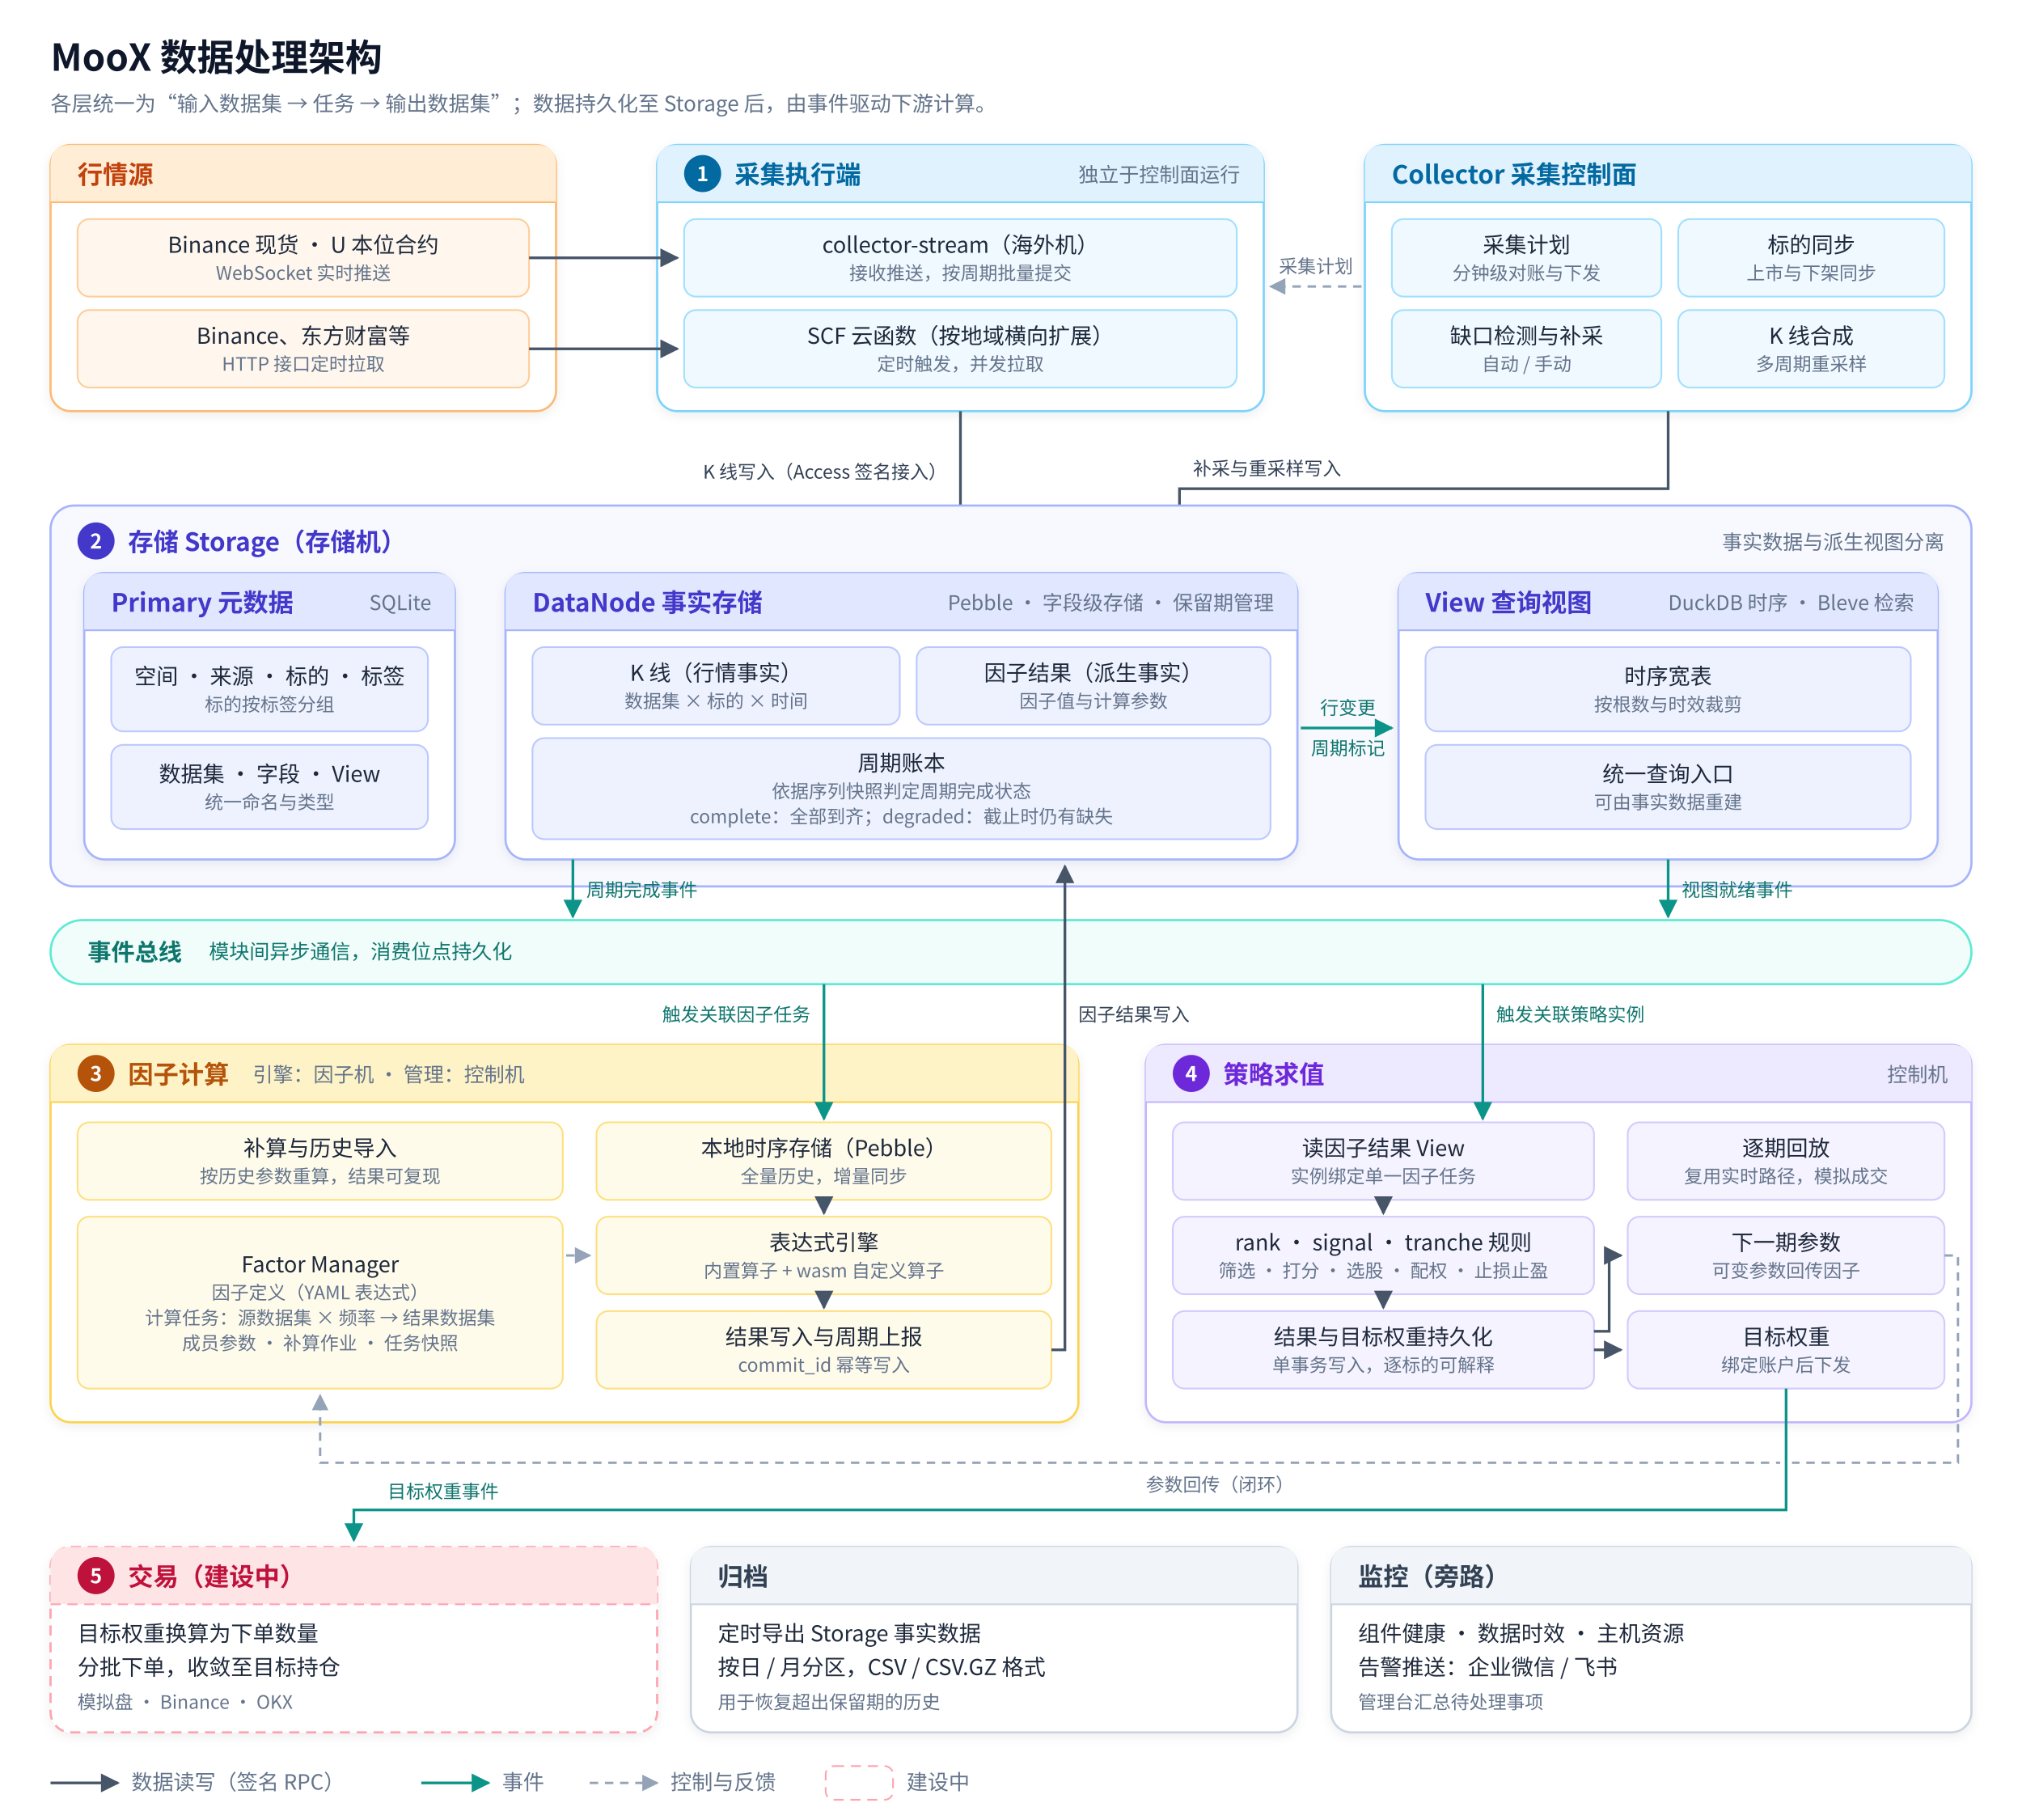
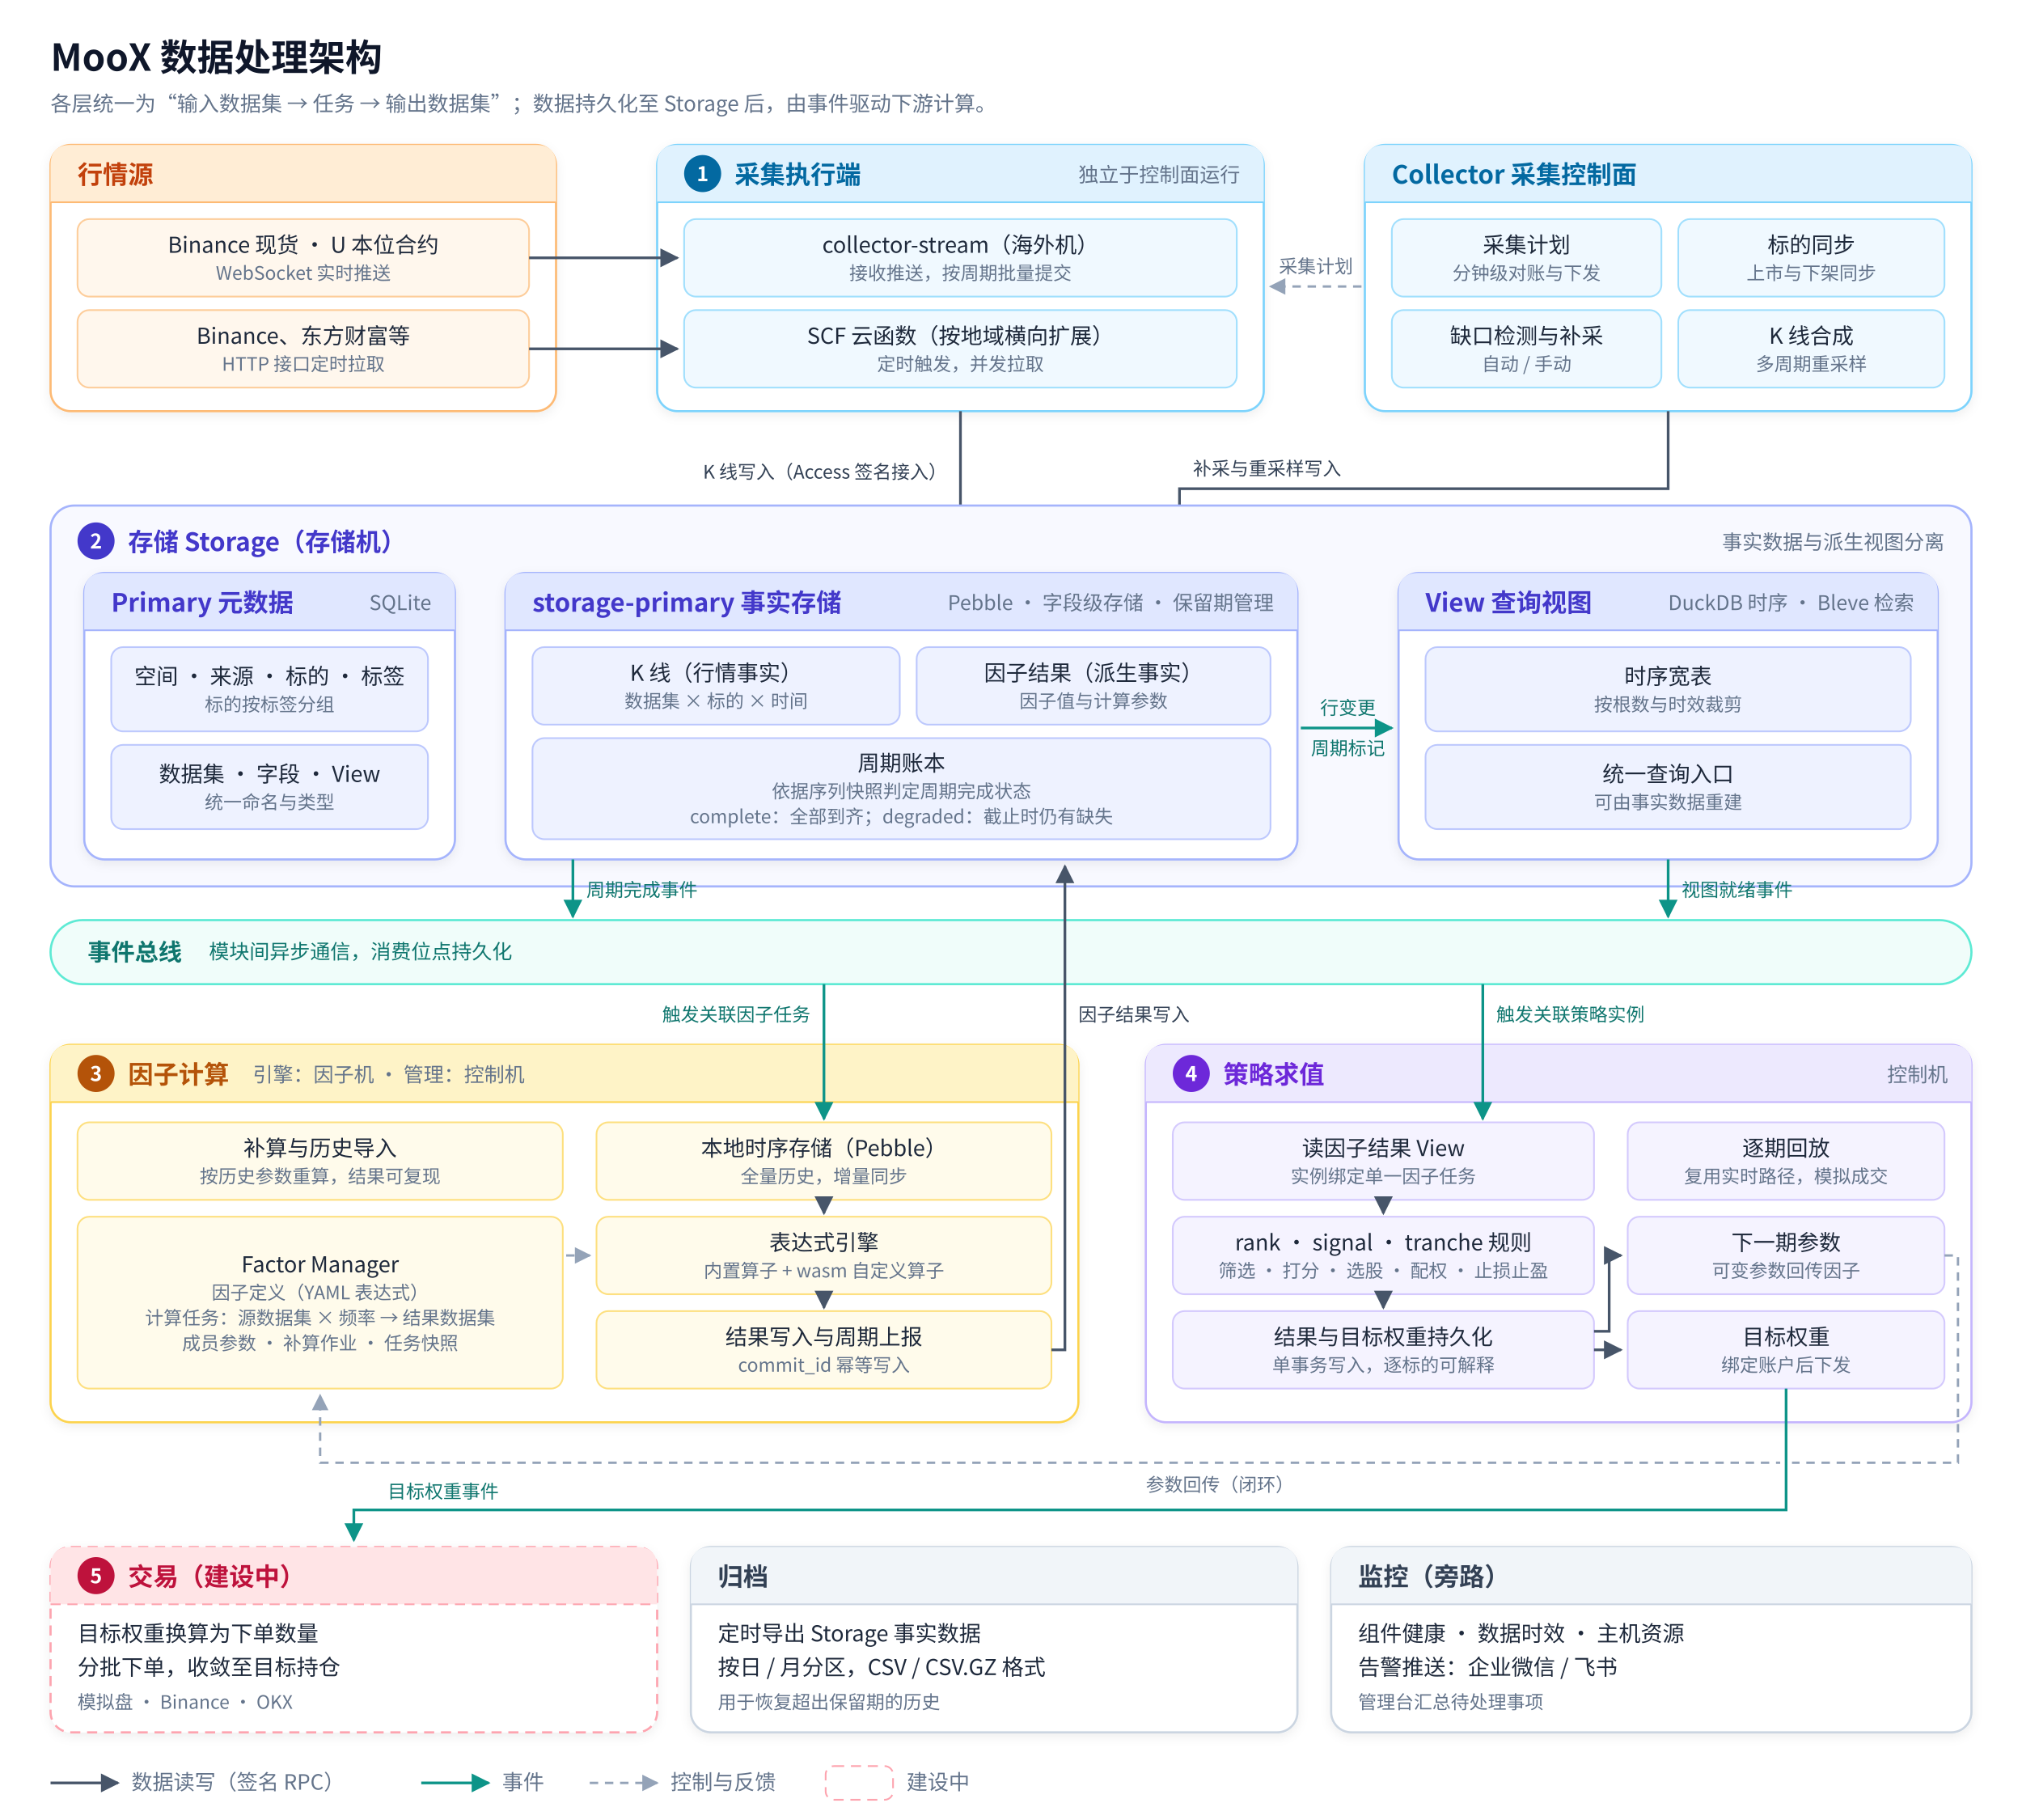
<svg xmlns="http://www.w3.org/2000/svg" viewBox="0 0 1200 1080" width="1200" height="1080" font-family="-apple-system, BlinkMacSystemFont, 'PingFang SC', 'Hiragino Sans GB', 'Microsoft YaHei', 'Noto Sans CJK SC', sans-serif">
  <defs>
    <marker id="m-data" viewBox="0 0 10 10" refX="9" refY="5" markerWidth="7" markerHeight="7" orient="auto">
      <path d="M0,0 L10,5 L0,10 z" fill="#475569" />
    </marker>
    <marker id="m-event" viewBox="0 0 10 10" refX="9" refY="5" markerWidth="7" markerHeight="7" orient="auto">
      <path d="M0,0 L10,5 L0,10 z" fill="#0d9488" />
    </marker>
    <marker id="m-ctrl" viewBox="0 0 10 10" refX="9" refY="5" markerWidth="7" markerHeight="7" orient="auto">
      <path d="M0,0 L10,5 L0,10 z" fill="#94a3b8" />
    </marker>
    <filter id="shadow" x="-5%" y="-5%" width="110%" height="125%">
      <feDropShadow dx="0" dy="2" stdDeviation="3" flood-color="#0f172a" flood-opacity="0.07" />
    </filter>
    <style>
      .title { font-size: 22px; font-weight: 700; fill: #0f172a; }
      .lead { font-size: 12.5px; fill: #64748b; }
      .head { font-size: 15px; font-weight: 600; }
      .badge { font-size: 12px; font-weight: 700; fill: #ffffff; }
      .sub { font-size: 12px; fill: #64748b; }
      .chip-text { font-size: 13px; font-weight: 500; fill: #1e293b; }
      .chip-note { font-size: 11px; fill: #64748b; }
      .body { font-size: 13px; fill: #1e293b; }
      .data { stroke: #475569; stroke-width: 1.6; fill: none; }
      .event { stroke: #0d9488; stroke-width: 1.6; fill: none; }
      .ctrl { stroke: #94a3b8; stroke-width: 1.4; fill: none; stroke-dasharray: 5 4; }
      .l-data { font-size: 11px; fill: #334155; }
      .l-event { font-size: 11px; fill: #0f766e; }
      .l-ctrl { font-size: 11px; fill: #64748b; }
      .bus-title { font-size: 14px; font-weight: 700; fill: #0f766e; }
      .bus-note { font-size: 12px; fill: #0f766e; }
    </style>
  </defs>
  <rect x="0" y="0" width="1200" height="1080" fill="#ffffff" />
  <text class="title" x="30" y="42">MooX 数据处理架构</text>
  <text class="lead" x="30" y="66">各层统一为“输入数据集 → 任务 → 输出数据集”；数据持久化至 Storage 后，由事件驱动下游计算。</text>
  <rect x="30" y="86" width="300" height="158" rx="12" fill="#ffffff" stroke="#fdba74" stroke-width="1.3" filter="url(#shadow)" />
  <path d="M42,86 H318 Q330,86 330,98 V120 H30 V98 Q30,86 42,86 Z" fill="#ffedd5" />
  <path d="M30,120 H330" stroke="#fdba74" stroke-width="1" />
  <text class="head" x="46" y="109" fill="#c2410c">行情源</text>
  <rect x="46" y="130" width="268" height="46" rx="7" fill="#fff7ed" stroke="#fdba74" stroke-opacity="0.7" />
  <text class="chip-text" x="180" y="150.0" text-anchor="middle">Binance 现货 · U 本位合约</text>
  <text class="chip-note" x="180" y="166.0" text-anchor="middle">WebSocket 实时推送</text>
  <rect x="46" y="184" width="268" height="46" rx="7" fill="#fff7ed" stroke="#fdba74" stroke-opacity="0.7" />
  <text class="chip-text" x="180" y="204.0" text-anchor="middle">Binance、东方财富等</text>
  <text class="chip-note" x="180" y="220.0" text-anchor="middle">HTTP 接口定时拉取</text>
  <rect x="390" y="86" width="360" height="158" rx="12" fill="#ffffff" stroke="#7dd3fc" stroke-width="1.3" filter="url(#shadow)" />
  <path d="M402,86 H738 Q750,86 750,98 V120 H390 V98 Q390,86 402,86 Z" fill="#e0f2fe" />
  <path d="M390,120 H750" stroke="#7dd3fc" stroke-width="1" />
  <circle cx="417" cy="103" r="11" fill="#0369a1" />
  <text class="badge" x="417" y="107.5" text-anchor="middle">1</text>
  <text class="head" x="436" y="109" fill="#0369a1">采集执行端</text>
  <text class="sub" x="736" y="108" text-anchor="end">独立于控制面运行</text>
  <rect x="406" y="130" width="328" height="46" rx="7" fill="#f0f9ff" stroke="#7dd3fc" stroke-opacity="0.7" />
  <text class="chip-text" x="570" y="150.0" text-anchor="middle">collector-stream（海外机）</text>
  <text class="chip-note" x="570" y="166.0" text-anchor="middle">接收推送，按周期批量提交</text>
  <rect x="406" y="184" width="328" height="46" rx="7" fill="#f0f9ff" stroke="#7dd3fc" stroke-opacity="0.7" />
  <text class="chip-text" x="570" y="204.0" text-anchor="middle">SCF 云函数（按地域横向扩展）</text>
  <text class="chip-note" x="570" y="220.0" text-anchor="middle">定时触发，并发拉取</text>
  <path class="data" d="M314,153 L402,153" marker-end="url(#m-data)" />
  <path class="data" d="M314,207 L402,207" marker-end="url(#m-data)" />
  <rect x="810" y="86" width="360" height="158" rx="12" fill="#ffffff" stroke="#7dd3fc" stroke-width="1.3" filter="url(#shadow)" />
  <path d="M822,86 H1158 Q1170,86 1170,98 V120 H810 V98 Q810,86 822,86 Z" fill="#e0f2fe" />
  <path d="M810,120 H1170" stroke="#7dd3fc" stroke-width="1" />
  <text class="head" x="826" y="109" fill="#0369a1">Collector 采集控制面</text>
  <rect x="826" y="130" width="160" height="46" rx="7" fill="#f0f9ff" stroke="#7dd3fc" stroke-opacity="0.7" />
  <text class="chip-text" x="906" y="150.0" text-anchor="middle">采集计划</text>
  <text class="chip-note" x="906" y="166.0" text-anchor="middle">分钟级对账与下发</text>
  <rect x="996" y="130" width="158" height="46" rx="7" fill="#f0f9ff" stroke="#7dd3fc" stroke-opacity="0.7" />
  <text class="chip-text" x="1075" y="150.0" text-anchor="middle">标的同步</text>
  <text class="chip-note" x="1075" y="166.0" text-anchor="middle">上市与下架同步</text>
  <rect x="826" y="184" width="160" height="46" rx="7" fill="#f0f9ff" stroke="#7dd3fc" stroke-opacity="0.7" />
  <text class="chip-text" x="906" y="204.0" text-anchor="middle">缺口检测与补采</text>
  <text class="chip-note" x="906" y="220.0" text-anchor="middle">自动 / 手动</text>
  <rect x="996" y="184" width="158" height="46" rx="7" fill="#f0f9ff" stroke="#7dd3fc" stroke-opacity="0.7" />
  <text class="chip-text" x="1075" y="204.0" text-anchor="middle">K 线合成</text>
  <text class="chip-note" x="1075" y="220.0" text-anchor="middle">多周期重采样</text>
  <path class="ctrl" d="M808,170 L754,170" marker-end="url(#m-ctrl)" />
  <text class="l-ctrl" x="781" y="162" text-anchor="middle">采集计划</text>
  <path class="data" d="M570,244 L570,336" marker-end="url(#m-data)" />
  <text class="l-data" x="562" y="284" text-anchor="end">K 线写入（Access 签名接入）</text>
  <path class="data" d="M990,244 L990,290 L700,290 L700,336" marker-end="url(#m-data)" />
  <text class="l-data" x="708" y="282">补采与重采样写入</text>
  <rect x="30" y="300" width="1140" height="226" rx="14" fill="#f8f9ff" stroke="#a5b4fc" stroke-width="1.3" />
  <circle cx="57" cy="321" r="11" fill="#4338ca" />
  <text class="badge" x="57" y="325.5" text-anchor="middle">2</text>
  <text class="head" x="76" y="327" fill="#4338ca">存储 Storage（存储机）</text>
  <text class="sub" x="1154" y="326" text-anchor="end">事实数据与派生视图分离</text>
  <rect x="50" y="340" width="220" height="170" rx="12" fill="#ffffff" stroke="#a5b4fc" stroke-width="1.3" filter="url(#shadow)" />
  <path d="M62,340 H258 Q270,340 270,352 V374 H50 V352 Q50,340 62,340 Z" fill="#e0e7ff" />
  <path d="M50,374 H270" stroke="#a5b4fc" stroke-width="1" />
  <text class="head" x="66" y="363" fill="#4338ca">Primary 元数据</text>
  <text class="sub" x="256" y="362" text-anchor="end">SQLite</text>
  <rect x="66" y="384" width="188" height="50" rx="7" fill="#eef2ff" stroke="#a5b4fc" stroke-opacity="0.7" />
  <text class="chip-text" x="160" y="406.0" text-anchor="middle">空间 · 来源 · 标的 · 标签</text>
  <text class="chip-note" x="160" y="422.0" text-anchor="middle">标的按标签分组</text>
  <rect x="66" y="442" width="188" height="50" rx="7" fill="#eef2ff" stroke="#a5b4fc" stroke-opacity="0.7" />
  <text class="chip-text" x="160" y="464.0" text-anchor="middle">数据集 · 字段 · View</text>
  <text class="chip-note" x="160" y="480.0" text-anchor="middle">统一命名与类型</text>
  <rect x="300" y="340" width="470" height="170" rx="12" fill="#ffffff" stroke="#a5b4fc" stroke-width="1.3" filter="url(#shadow)" />
  <path d="M312,340 H758 Q770,340 770,352 V374 H300 V352 Q300,340 312,340 Z" fill="#e0e7ff" />
  <path d="M300,374 H770" stroke="#a5b4fc" stroke-width="1" />
-   <text class="head" x="316" y="363" fill="#4338ca">DataNode 事实存储</text>
+   <text class="head" x="316" y="363" fill="#4338ca">storage-primary 事实存储</text>
  <text class="sub" x="756" y="362" text-anchor="end">Pebble · 字段级存储 · 保留期管理</text>
  <rect x="316" y="384" width="218" height="46" rx="7" fill="#eef2ff" stroke="#a5b4fc" stroke-opacity="0.7" />
  <text class="chip-text" x="425" y="404.0" text-anchor="middle">K 线（行情事实）</text>
  <text class="chip-note" x="425" y="420.0" text-anchor="middle">数据集 × 标的 × 时间</text>
  <rect x="544" y="384" width="210" height="46" rx="7" fill="#eef2ff" stroke="#a5b4fc" stroke-opacity="0.7" />
  <text class="chip-text" x="649" y="404.0" text-anchor="middle">因子结果（派生事实）</text>
  <text class="chip-note" x="649" y="420.0" text-anchor="middle">因子值与计算参数</text>
  <rect x="316" y="438" width="438" height="60" rx="7" fill="#eef2ff" stroke="#a5b4fc" stroke-opacity="0.7" />
  <text class="chip-text" x="535" y="457.5" text-anchor="middle">周期账本</text>
  <text class="chip-note" x="535" y="473.5" text-anchor="middle">依据序列快照判定周期完成状态</text>
  <text class="chip-note" x="535" y="488.5" text-anchor="middle">complete：全部到齐；degraded：截止时仍有缺失</text>
  <rect x="830" y="340" width="320" height="170" rx="12" fill="#ffffff" stroke="#a5b4fc" stroke-width="1.3" filter="url(#shadow)" />
  <path d="M842,340 H1138 Q1150,340 1150,352 V374 H830 V352 Q830,340 842,340 Z" fill="#e0e7ff" />
  <path d="M830,374 H1150" stroke="#a5b4fc" stroke-width="1" />
  <text class="head" x="846" y="363" fill="#4338ca">View 查询视图</text>
  <text class="sub" x="1136" y="362" text-anchor="end">DuckDB 时序 · Bleve 检索</text>
  <rect x="846" y="384" width="288" height="50" rx="7" fill="#eef2ff" stroke="#a5b4fc" stroke-opacity="0.7" />
  <text class="chip-text" x="990" y="406.0" text-anchor="middle">时序宽表</text>
  <text class="chip-note" x="990" y="422.0" text-anchor="middle">按根数与时效裁剪</text>
  <rect x="846" y="442" width="288" height="50" rx="7" fill="#eef2ff" stroke="#a5b4fc" stroke-opacity="0.7" />
  <text class="chip-text" x="990" y="464.0" text-anchor="middle">统一查询入口</text>
  <text class="chip-note" x="990" y="480.0" text-anchor="middle">可由事实数据重建</text>
  <path class="event" d="M772,432 L826,432" marker-end="url(#m-event)" />
  <text class="l-event" x="800" y="424" text-anchor="middle">行变更</text>
  <text class="l-event" x="800" y="448" text-anchor="middle">周期标记</text>
  <rect x="30" y="546" width="1140" height="38" rx="19" fill="#f0fdfa" stroke="#5eead4" stroke-width="1.3" />
  <text class="bus-title" x="52" y="570">事件总线</text>
  <text class="bus-note" x="124" y="569">模块间异步通信，消费位点持久化</text>
  <path class="event" d="M340,510 L340,544" marker-end="url(#m-event)" />
  <text class="l-event" x="348" y="532">周期完成事件</text>
  <path class="event" d="M990,510 L990,544" marker-end="url(#m-event)" />
  <text class="l-event" x="998" y="532">视图就绪事件</text>
  <rect x="30" y="620" width="610" height="224" rx="12" fill="#ffffff" stroke="#fcd34d" stroke-width="1.3" filter="url(#shadow)" />
  <path d="M42,620 H628 Q640,620 640,632 V654 H30 V632 Q30,620 42,620 Z" fill="#fef3c7" />
  <path d="M30,654 H640" stroke="#fcd34d" stroke-width="1" />
  <circle cx="57" cy="637" r="11" fill="#b45309" />
  <text class="badge" x="57" y="641.5" text-anchor="middle">3</text>
  <text class="head" x="76" y="643" fill="#b45309">因子计算</text>
  <text class="sub" x="150" y="642">引擎：因子机 · 管理：控制机</text>
  <rect x="46" y="666" width="288" height="46" rx="7" fill="#fffbeb" stroke="#fcd34d" stroke-opacity="0.7" />
  <text class="chip-text" x="190" y="686.0" text-anchor="middle">补算与历史导入</text>
  <text class="chip-note" x="190" y="702.0" text-anchor="middle">按历史参数重算，结果可复现</text>
  <rect x="46" y="722" width="288" height="102" rx="7" fill="#fffbeb" stroke="#fcd34d" stroke-opacity="0.7" />
  <text class="chip-text" x="190" y="755.0" text-anchor="middle">Factor Manager</text>
  <text class="chip-note" x="190" y="771.0" text-anchor="middle">因子定义（YAML 表达式）</text>
  <text class="chip-note" x="190" y="786.0" text-anchor="middle">计算任务：源数据集 × 频率 → 结果数据集</text>
  <text class="chip-note" x="190" y="801.0" text-anchor="middle">成员参数 · 补算作业 · 任务快照</text>
  <rect x="354" y="666" width="270" height="46" rx="7" fill="#fffbeb" stroke="#fcd34d" stroke-opacity="0.7" />
  <text class="chip-text" x="489" y="686.0" text-anchor="middle">本地时序存储（Pebble）</text>
  <text class="chip-note" x="489" y="702.0" text-anchor="middle">全量历史，增量同步</text>
  <rect x="354" y="722" width="270" height="46" rx="7" fill="#fffbeb" stroke="#fcd34d" stroke-opacity="0.7" />
  <text class="chip-text" x="489" y="742.0" text-anchor="middle">表达式引擎</text>
  <text class="chip-note" x="489" y="758.0" text-anchor="middle">内置算子 + wasm 自定义算子</text>
  <rect x="354" y="778" width="270" height="46" rx="7" fill="#fffbeb" stroke="#fcd34d" stroke-opacity="0.7" />
  <text class="chip-text" x="489" y="798.0" text-anchor="middle">结果写入与周期上报</text>
  <text class="chip-note" x="489" y="814.0" text-anchor="middle">commit_id 幂等写入</text>
  <path class="data" d="M489,712 L489,720" marker-end="url(#m-data)" />
  <path class="data" d="M489,768 L489,776" marker-end="url(#m-data)" />
  <path class="ctrl" d="M336,745 L350,745" marker-end="url(#m-ctrl)" />
  <path class="event" d="M489,584 L489,664" marker-end="url(#m-event)" />
  <text class="l-event" x="481" y="606" text-anchor="end">触发关联因子任务</text>
  <path class="data" d="M624,801 L632,801 L632,514" marker-end="url(#m-data)" />
  <text class="l-data" x="640" y="606">因子结果写入</text>
  <rect x="680" y="620" width="490" height="224" rx="12" fill="#ffffff" stroke="#c4b5fd" stroke-width="1.3" filter="url(#shadow)" />
  <path d="M692,620 H1158 Q1170,620 1170,632 V654 H680 V632 Q680,620 692,620 Z" fill="#ede9fe" />
  <path d="M680,654 H1170" stroke="#c4b5fd" stroke-width="1" />
  <circle cx="707" cy="637" r="11" fill="#6d28d9" />
  <text class="badge" x="707" y="641.5" text-anchor="middle">4</text>
  <text class="head" x="726" y="643" fill="#6d28d9">策略求值</text>
  <text class="sub" x="1156" y="642" text-anchor="end">控制机</text>
  <rect x="696" y="666" width="250" height="46" rx="7" fill="#f5f3ff" stroke="#c4b5fd" stroke-opacity="0.7" />
  <text class="chip-text" x="821" y="686.0" text-anchor="middle">读因子结果 View</text>
  <text class="chip-note" x="821" y="702.0" text-anchor="middle">实例绑定单一因子任务</text>
  <rect x="696" y="722" width="250" height="46" rx="7" fill="#f5f3ff" stroke="#c4b5fd" stroke-opacity="0.7" />
  <text class="chip-text" x="821" y="742.0" text-anchor="middle">rank · signal · tranche 规则</text>
  <text class="chip-note" x="821" y="758.0" text-anchor="middle">筛选 · 打分 · 选股 · 配权 · 止损止盈</text>
  <rect x="696" y="778" width="250" height="46" rx="7" fill="#f5f3ff" stroke="#c4b5fd" stroke-opacity="0.7" />
  <text class="chip-text" x="821" y="798.0" text-anchor="middle">结果与目标权重持久化</text>
  <text class="chip-note" x="821" y="814.0" text-anchor="middle">单事务写入，逐标的可解释</text>
  <rect x="966" y="666" width="188" height="46" rx="7" fill="#f5f3ff" stroke="#c4b5fd" stroke-opacity="0.7" />
  <text class="chip-text" x="1060" y="686.0" text-anchor="middle">逐期回放</text>
  <text class="chip-note" x="1060" y="702.0" text-anchor="middle">复用实时路径，模拟成交</text>
  <rect x="966" y="722" width="188" height="46" rx="7" fill="#f5f3ff" stroke="#c4b5fd" stroke-opacity="0.7" />
  <text class="chip-text" x="1060" y="742.0" text-anchor="middle">下一期参数</text>
  <text class="chip-note" x="1060" y="758.0" text-anchor="middle">可变参数回传因子</text>
  <rect x="966" y="778" width="188" height="46" rx="7" fill="#f5f3ff" stroke="#c4b5fd" stroke-opacity="0.7" />
  <text class="chip-text" x="1060" y="798.0" text-anchor="middle">目标权重</text>
  <text class="chip-note" x="1060" y="814.0" text-anchor="middle">绑定账户后下发</text>
  <path class="data" d="M821,712 L821,720" marker-end="url(#m-data)" />
  <path class="data" d="M821,768 L821,776" marker-end="url(#m-data)" />
  <path class="data" d="M946,801 L962,801" marker-end="url(#m-data)" />
  <path class="data" d="M946,790 L955,790 L955,745 L962,745" marker-end="url(#m-data)" />
  <path class="event" d="M880,584 L880,664" marker-end="url(#m-event)" />
  <text class="l-event" x="888" y="606">触发关联策略实例</text>
  <path class="ctrl" d="M1154,745 L1162,745 L1162,868 L190,868 L190,828" marker-end="url(#m-ctrl)" />
  <text class="l-ctrl" x="680" y="885">参数回传（闭环）</text>
  <path d="M1060,861 L1060,875" stroke="#ffffff" stroke-width="7" />
  <path class="event" d="M1060,824 L1060,896 L210,896 L210,914" marker-end="url(#m-event)" />
  <text class="l-event" x="230" y="889">目标权重事件</text>
  <rect x="30" y="918" width="360" height="110" rx="12" fill="#ffffff" stroke="#fda4af" stroke-width="1.3" stroke-dasharray="6 4" filter="url(#shadow)" />
  <path d="M42,918 H378 Q390,918 390,930 V952 H30 V930 Q30,918 42,918 Z" fill="#ffe4e6" />
  <path d="M30,952 H390" stroke="#fda4af" stroke-width="1" stroke-dasharray="6 4" />
  <circle cx="57" cy="935" r="11" fill="#be123c" />
  <text class="badge" x="57" y="939.5" text-anchor="middle">5</text>
  <text class="head" x="76" y="941" fill="#be123c">交易（建设中）</text>
  <text class="body" x="46" y="974">目标权重换算为下单数量</text>
  <text class="body" x="46" y="994">分批下单，收敛至目标持仓</text>
  <text class="chip-note" x="46" y="1014">模拟盘 · Binance · OKX</text>
  <rect x="410" y="918" width="360" height="110" rx="12" fill="#ffffff" stroke="#cbd5e1" stroke-width="1.3" filter="url(#shadow)" />
  <path d="M422,918 H758 Q770,918 770,930 V952 H410 V930 Q410,918 422,918 Z" fill="#f1f5f9" />
  <path d="M410,952 H770" stroke="#cbd5e1" stroke-width="1" />
  <text class="head" x="426" y="941" fill="#334155">归档</text>
  <text class="body" x="426" y="974">定时导出 Storage 事实数据</text>
  <text class="body" x="426" y="994">按日 / 月分区，CSV / CSV.GZ 格式</text>
  <text class="chip-note" x="426" y="1014">用于恢复超出保留期的历史</text>
  <rect x="790" y="918" width="380" height="110" rx="12" fill="#ffffff" stroke="#cbd5e1" stroke-width="1.3" filter="url(#shadow)" />
  <path d="M802,918 H1158 Q1170,918 1170,930 V952 H790 V930 Q790,918 802,918 Z" fill="#f1f5f9" />
  <path d="M790,952 H1170" stroke="#cbd5e1" stroke-width="1" />
  <text class="head" x="806" y="941" fill="#334155">监控（旁路）</text>
  <text class="body" x="806" y="974">组件健康 · 数据时效 · 主机资源</text>
  <text class="body" x="806" y="994">告警推送：企业微信 / 飞书</text>
  <text class="chip-note" x="806" y="1014">管理台汇总待处理事项</text>
  <path class="data" d="M30,1058 L70,1058" marker-end="url(#m-data)" />
  <text class="lead" x="78" y="1062">数据读写（签名 RPC）</text>
  <path class="event" d="M250,1058 L290,1058" marker-end="url(#m-event)" />
  <text class="lead" x="298" y="1062">事件</text>
  <path class="ctrl" d="M350,1058 L390,1058" marker-end="url(#m-ctrl)" />
  <text class="lead" x="398" y="1062">控制与反馈</text>
  <rect x="490" y="1048" width="40" height="20" rx="5" fill="#ffffff" stroke="#fda4af" stroke-dasharray="6 4" />
  <text class="lead" x="538" y="1062">建设中</text>
</svg>
